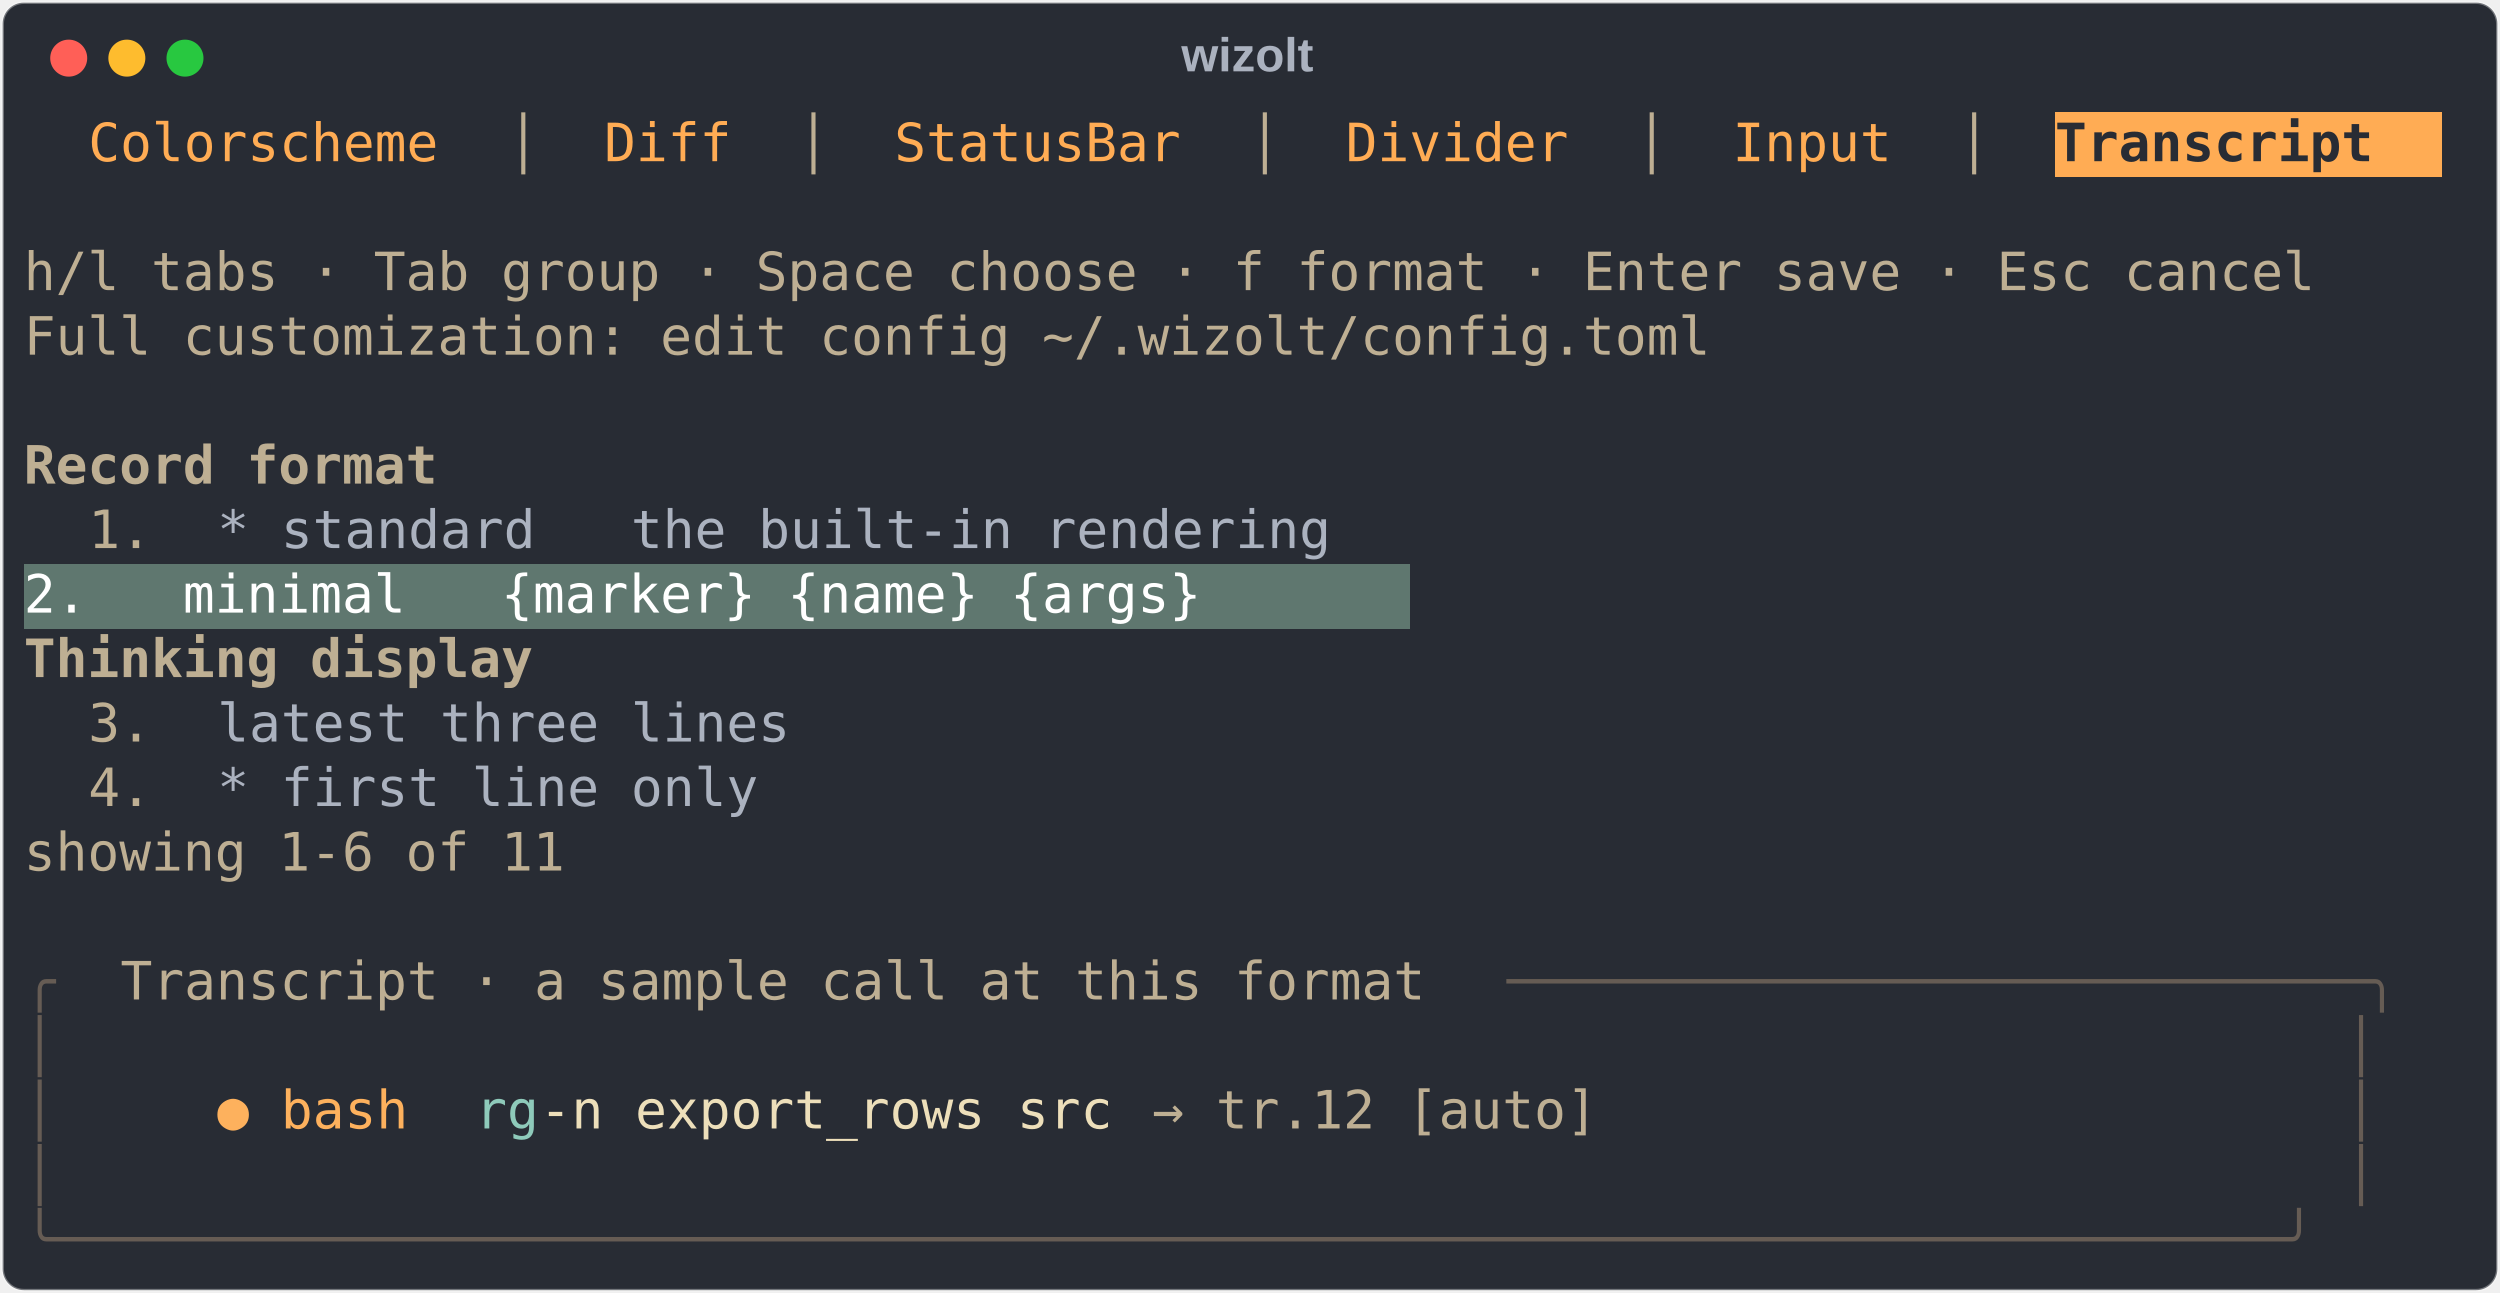
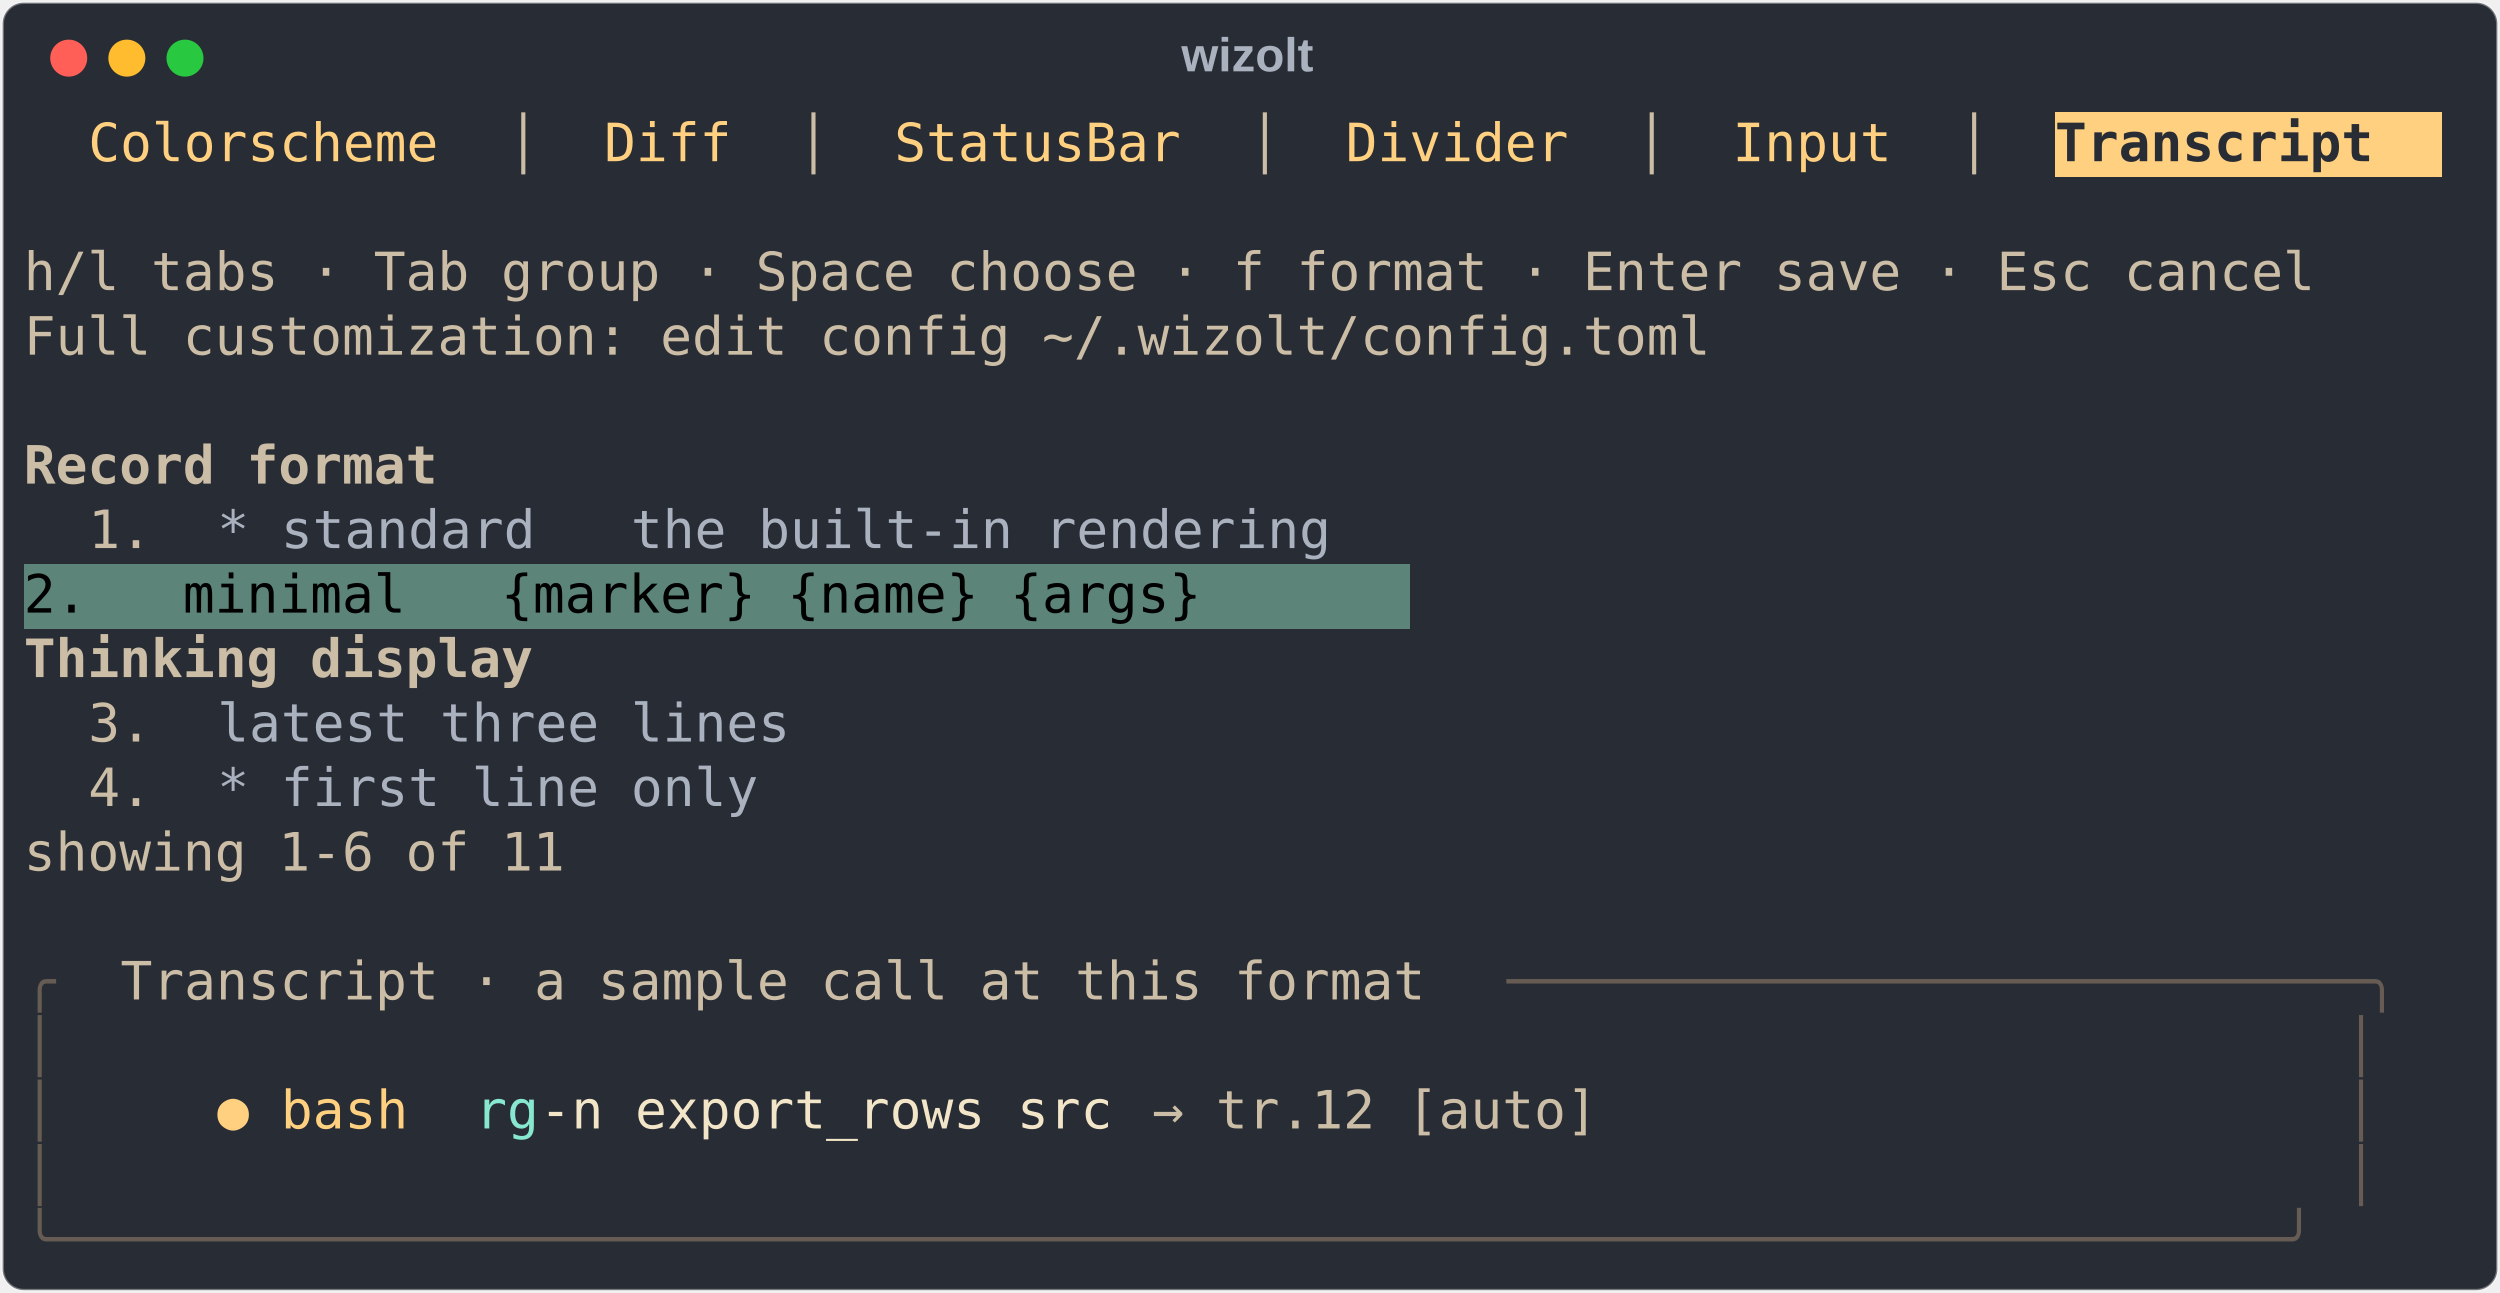
<svg xmlns="http://www.w3.org/2000/svg" class="rich-terminal" viewBox="0 0 946 489.2">
  <style>

    @font-face {
        font-family: "Fira Code";
        src: local("FiraCode-Regular"),
                url("https://cdnjs.cloudflare.com/ajax/libs/firacode/6.2.0/woff2/FiraCode-Regular.woff2") format("woff2"),
                url("https://cdnjs.cloudflare.com/ajax/libs/firacode/6.2.0/woff/FiraCode-Regular.woff") format("woff");
        font-style: normal;
        font-weight: 400;
    }
    @font-face {
        font-family: "Fira Code";
        src: local("FiraCode-Bold"),
                url("https://cdnjs.cloudflare.com/ajax/libs/firacode/6.2.0/woff2/FiraCode-Bold.woff2") format("woff2"),
                url("https://cdnjs.cloudflare.com/ajax/libs/firacode/6.2.0/woff/FiraCode-Bold.woff") format("woff");
        font-style: bold;
        font-weight: 700;
    }

    .appearance-input-editor-matrix {
        font-family: Fira Code, monospace;
        font-size: 20px;
        line-height: 24.4px;
        font-variant-east-asian: full-width;
    }

    .appearance-input-editor-title {
        font-size: 18px;
        font-weight: bold;
        font-family: arial;
    }

    .appearance-input-editor-r1 { fill: #abb2bf }
- .appearance-input-editor-r2 { fill: #ffac54 }
- .appearance-input-editor-r3 { fill: #beaf93 }
+ .appearance-input-editor-r2 { fill: #ffd080 }
+ .appearance-input-editor-r3 { fill: #ccbea6 }
.appearance-input-editor-r4 { fill: #282c34;font-weight: bold }
- .appearance-input-editor-r5 { fill: #beaf93;font-weight: bold }
- .appearance-input-editor-r6 { fill: #ffffff }
+ .appearance-input-editor-r5 { fill: #ccbea6;font-weight: bold }
+ .appearance-input-editor-r6 { fill: #000000 }
.appearance-input-editor-r7 { fill: #665c54 }
- .appearance-input-editor-r8 { fill: #fdb15d }
- .appearance-input-editor-r9 { fill: #eddfba }
- .appearance-input-editor-r10 { fill: #8ecaba }
+ .appearance-input-editor-r8 { fill: #f3e6c8 }
+ .appearance-input-editor-r9 { fill: #87e8cf }
    </style>
  <defs>
    <clipPath id="appearance-input-editor-clip-terminal">
      <rect x="0" y="0" width="926.2" height="438.2" />
    </clipPath>
    <clipPath id="appearance-input-editor-line-0">
      <rect x="0" y="1.5" width="927.2" height="24.65" />
    </clipPath>
    <clipPath id="appearance-input-editor-line-1">
      <rect x="0" y="25.9" width="927.2" height="24.65" />
    </clipPath>
    <clipPath id="appearance-input-editor-line-2">
      <rect x="0" y="50.3" width="927.2" height="24.65" />
    </clipPath>
    <clipPath id="appearance-input-editor-line-3">
      <rect x="0" y="74.7" width="927.2" height="24.65" />
    </clipPath>
    <clipPath id="appearance-input-editor-line-4">
      <rect x="0" y="99.1" width="927.2" height="24.65" />
    </clipPath>
    <clipPath id="appearance-input-editor-line-5">
      <rect x="0" y="123.5" width="927.2" height="24.65" />
    </clipPath>
    <clipPath id="appearance-input-editor-line-6">
      <rect x="0" y="147.9" width="927.2" height="24.65" />
    </clipPath>
    <clipPath id="appearance-input-editor-line-7">
      <rect x="0" y="172.3" width="927.2" height="24.65" />
    </clipPath>
    <clipPath id="appearance-input-editor-line-8">
      <rect x="0" y="196.7" width="927.2" height="24.65" />
    </clipPath>
    <clipPath id="appearance-input-editor-line-9">
      <rect x="0" y="221.1" width="927.2" height="24.65" />
    </clipPath>
    <clipPath id="appearance-input-editor-line-10">
      <rect x="0" y="245.5" width="927.2" height="24.65" />
    </clipPath>
    <clipPath id="appearance-input-editor-line-11">
      <rect x="0" y="269.9" width="927.2" height="24.65" />
    </clipPath>
    <clipPath id="appearance-input-editor-line-12">
      <rect x="0" y="294.3" width="927.2" height="24.65" />
    </clipPath>
    <clipPath id="appearance-input-editor-line-13">
      <rect x="0" y="318.7" width="927.2" height="24.65" />
    </clipPath>
    <clipPath id="appearance-input-editor-line-14">
      <rect x="0" y="343.1" width="927.2" height="24.65" />
    </clipPath>
    <clipPath id="appearance-input-editor-line-15">
      <rect x="0" y="367.5" width="927.2" height="24.65" />
    </clipPath>
    <clipPath id="appearance-input-editor-line-16">
      <rect x="0" y="391.9" width="927.2" height="24.65" />
    </clipPath>
  </defs>
  <rect fill="#282c34" stroke="rgba(255,255,255,0.35)" stroke-width="1" x="1" y="1" width="944" height="487.2" rx="8" />
  <text class="appearance-input-editor-title" fill="#abb2bf" text-anchor="middle" x="472" y="27">wizolt</text>
  <g transform="translate(26,22)">
    <circle cx="0" cy="0" r="7" fill="#ff5f57" />
    <circle cx="22" cy="0" r="7" fill="#febc2e" />
    <circle cx="44" cy="0" r="7" fill="#28c840" />
  </g>
  <g transform="translate(9, 41)" clip-path="url(#appearance-input-editor-clip-terminal)">
-     <rect fill="#ffac54" x="768.6" y="1.5" width="146.4" height="24.65" shape-rendering="crispEdges" />
-     <rect fill="#5f776f" x="0" y="172.3" width="524.6" height="24.65" shape-rendering="crispEdges" />
+     <rect fill="#ffd080" x="768.6" y="1.5" width="146.4" height="24.65" shape-rendering="crispEdges" />
+     <rect fill="#5c8478" x="0" y="172.3" width="524.6" height="24.65" shape-rendering="crispEdges" />
    <g class="appearance-input-editor-matrix">
      <text class="appearance-input-editor-r2" x="24.4" y="20" textLength="158.6" clip-path="url(#appearance-input-editor-line-0)"> Colorscheme </text>
      <text class="appearance-input-editor-r3" x="183" y="20" textLength="36.6" clip-path="url(#appearance-input-editor-line-0)"> │ </text>
      <text class="appearance-input-editor-r2" x="219.6" y="20" textLength="73.2" clip-path="url(#appearance-input-editor-line-0)"> Diff </text>
      <text class="appearance-input-editor-r3" x="292.8" y="20" textLength="36.6" clip-path="url(#appearance-input-editor-line-0)"> │ </text>
      <text class="appearance-input-editor-r2" x="329.4" y="20" textLength="134.2" clip-path="url(#appearance-input-editor-line-0)"> StatusBar </text>
      <text class="appearance-input-editor-r3" x="463.6" y="20" textLength="36.6" clip-path="url(#appearance-input-editor-line-0)"> │ </text>
      <text class="appearance-input-editor-r2" x="500.2" y="20" textLength="109.8" clip-path="url(#appearance-input-editor-line-0)"> Divider </text>
      <text class="appearance-input-editor-r3" x="610" y="20" textLength="36.6" clip-path="url(#appearance-input-editor-line-0)"> │ </text>
      <text class="appearance-input-editor-r2" x="646.6" y="20" textLength="85.4" clip-path="url(#appearance-input-editor-line-0)"> Input </text>
      <text class="appearance-input-editor-r3" x="732" y="20" textLength="36.6" clip-path="url(#appearance-input-editor-line-0)"> │ </text>
      <text class="appearance-input-editor-r4" x="768.6" y="20" textLength="146.4" clip-path="url(#appearance-input-editor-line-0)"> Transcript </text>
      <text class="appearance-input-editor-r1" x="927.2" y="20" textLength="12.2" clip-path="url(#appearance-input-editor-line-0)">
</text>
      <text class="appearance-input-editor-r1" x="927.2" y="44.4" textLength="12.2" clip-path="url(#appearance-input-editor-line-1)">
</text>
      <text class="appearance-input-editor-r3" x="0" y="68.8" textLength="902.8" clip-path="url(#appearance-input-editor-line-2)">  h/l tabs · Tab group · Space choose · f format · Enter save · Esc cancel</text>
      <text class="appearance-input-editor-r1" x="927.2" y="68.8" textLength="12.2" clip-path="url(#appearance-input-editor-line-2)">
</text>
      <text class="appearance-input-editor-r3" x="0" y="93.2" textLength="671" clip-path="url(#appearance-input-editor-line-3)">  Full customization: edit config ~/.wizolt/config.toml</text>
      <text class="appearance-input-editor-r1" x="927.2" y="93.2" textLength="12.2" clip-path="url(#appearance-input-editor-line-3)">
</text>
      <text class="appearance-input-editor-r1" x="927.2" y="117.6" textLength="12.2" clip-path="url(#appearance-input-editor-line-4)">
</text>
      <text class="appearance-input-editor-r5" x="0" y="142" textLength="183" clip-path="url(#appearance-input-editor-line-5)">  Record format</text>
      <text class="appearance-input-editor-r1" x="927.2" y="142" textLength="12.2" clip-path="url(#appearance-input-editor-line-5)">
</text>
      <text class="appearance-input-editor-r3" x="24.4" y="166.4" textLength="48.8" clip-path="url(#appearance-input-editor-line-6)"> 1. </text>
      <text class="appearance-input-editor-r1" x="73.2" y="166.4" textLength="427" clip-path="url(#appearance-input-editor-line-6)">* standard   the built-in rendering</text>
      <text class="appearance-input-editor-r1" x="927.2" y="166.4" textLength="12.2" clip-path="url(#appearance-input-editor-line-6)">
</text>
      <text class="appearance-input-editor-r6" x="0" y="190.8" textLength="524.6" clip-path="url(#appearance-input-editor-line-7)">   2.   minimal   {marker} {name} {args}   </text>
      <text class="appearance-input-editor-r1" x="927.2" y="190.8" textLength="12.2" clip-path="url(#appearance-input-editor-line-7)">
</text>
      <text class="appearance-input-editor-r5" x="0" y="215.2" textLength="219.6" clip-path="url(#appearance-input-editor-line-8)">  Thinking display</text>
      <text class="appearance-input-editor-r1" x="927.2" y="215.2" textLength="12.2" clip-path="url(#appearance-input-editor-line-8)">
</text>
      <text class="appearance-input-editor-r3" x="24.4" y="239.6" textLength="48.8" clip-path="url(#appearance-input-editor-line-9)"> 3. </text>
      <text class="appearance-input-editor-r1" x="73.2" y="239.6" textLength="244" clip-path="url(#appearance-input-editor-line-9)">  latest three lines</text>
      <text class="appearance-input-editor-r1" x="927.2" y="239.6" textLength="12.2" clip-path="url(#appearance-input-editor-line-9)">
</text>
      <text class="appearance-input-editor-r3" x="24.4" y="264" textLength="48.8" clip-path="url(#appearance-input-editor-line-10)"> 4. </text>
      <text class="appearance-input-editor-r1" x="73.2" y="264" textLength="207.4" clip-path="url(#appearance-input-editor-line-10)">* first line only</text>
      <text class="appearance-input-editor-r1" x="927.2" y="264" textLength="12.2" clip-path="url(#appearance-input-editor-line-10)">
</text>
      <text class="appearance-input-editor-r3" x="0" y="288.4" textLength="231.8" clip-path="url(#appearance-input-editor-line-11)">  showing 1-6 of 11</text>
      <text class="appearance-input-editor-r1" x="927.2" y="288.4" textLength="12.2" clip-path="url(#appearance-input-editor-line-11)">
</text>
      <text class="appearance-input-editor-r1" x="927.2" y="312.8" textLength="12.2" clip-path="url(#appearance-input-editor-line-12)">
</text>
      <text class="appearance-input-editor-r7" x="0" y="337.2" textLength="36.6" clip-path="url(#appearance-input-editor-line-13)">  ╭</text>
      <text class="appearance-input-editor-r3" x="36.6" y="337.2" textLength="524.6" clip-path="url(#appearance-input-editor-line-13)"> Transcript · a sample call at this format </text>
      <text class="appearance-input-editor-r7" x="561.2" y="337.2" textLength="341.6" clip-path="url(#appearance-input-editor-line-13)">───────────────────────────╮</text>
      <text class="appearance-input-editor-r1" x="927.2" y="337.2" textLength="12.2" clip-path="url(#appearance-input-editor-line-13)">
</text>
      <text class="appearance-input-editor-r7" x="0" y="361.6" textLength="48.8" clip-path="url(#appearance-input-editor-line-14)">  │ </text>
      <text class="appearance-input-editor-r7" x="878.4" y="361.6" textLength="24.4" clip-path="url(#appearance-input-editor-line-14)"> │</text>
      <text class="appearance-input-editor-r1" x="927.2" y="361.6" textLength="12.2" clip-path="url(#appearance-input-editor-line-14)">
</text>
      <text class="appearance-input-editor-r7" x="0" y="386" textLength="48.8" clip-path="url(#appearance-input-editor-line-15)">  │ </text>
-       <text class="appearance-input-editor-r8" x="73.2" y="386" textLength="73.2" clip-path="url(#appearance-input-editor-line-15)">● bash</text>
-       <text class="appearance-input-editor-r10" x="170.8" y="386" textLength="24.4" clip-path="url(#appearance-input-editor-line-15)">rg</text>
-       <text class="appearance-input-editor-r9" x="195.2" y="386" textLength="231.8" clip-path="url(#appearance-input-editor-line-15)"> -n export_rows src</text>
+       <text class="appearance-input-editor-r2" x="73.2" y="386" textLength="73.2" clip-path="url(#appearance-input-editor-line-15)">● bash</text>
+       <text class="appearance-input-editor-r9" x="170.8" y="386" textLength="24.4" clip-path="url(#appearance-input-editor-line-15)">rg</text>
+       <text class="appearance-input-editor-r8" x="195.2" y="386" textLength="231.8" clip-path="url(#appearance-input-editor-line-15)"> -n export_rows src</text>
      <text class="appearance-input-editor-r3" x="427" y="386" textLength="183" clip-path="url(#appearance-input-editor-line-15)"> → tr.12 [auto]</text>
      <text class="appearance-input-editor-r7" x="878.4" y="386" textLength="24.4" clip-path="url(#appearance-input-editor-line-15)"> │</text>
      <text class="appearance-input-editor-r1" x="927.2" y="386" textLength="12.2" clip-path="url(#appearance-input-editor-line-15)">
</text>
      <text class="appearance-input-editor-r7" x="0" y="410.4" textLength="48.8" clip-path="url(#appearance-input-editor-line-16)">  │ </text>
      <text class="appearance-input-editor-r7" x="878.4" y="410.4" textLength="24.4" clip-path="url(#appearance-input-editor-line-16)"> │</text>
      <text class="appearance-input-editor-r1" x="927.2" y="410.4" textLength="12.2" clip-path="url(#appearance-input-editor-line-16)">
</text>
      <text class="appearance-input-editor-r7" x="0" y="434.8" textLength="902.8" clip-path="url(#appearance-input-editor-line-17)">  ╰──────────────────────────────────────────────────────────────────────╯</text>
      <text class="appearance-input-editor-r1" x="927.2" y="434.8" textLength="12.2" clip-path="url(#appearance-input-editor-line-17)">
</text>
    </g>
  </g>
</svg>
